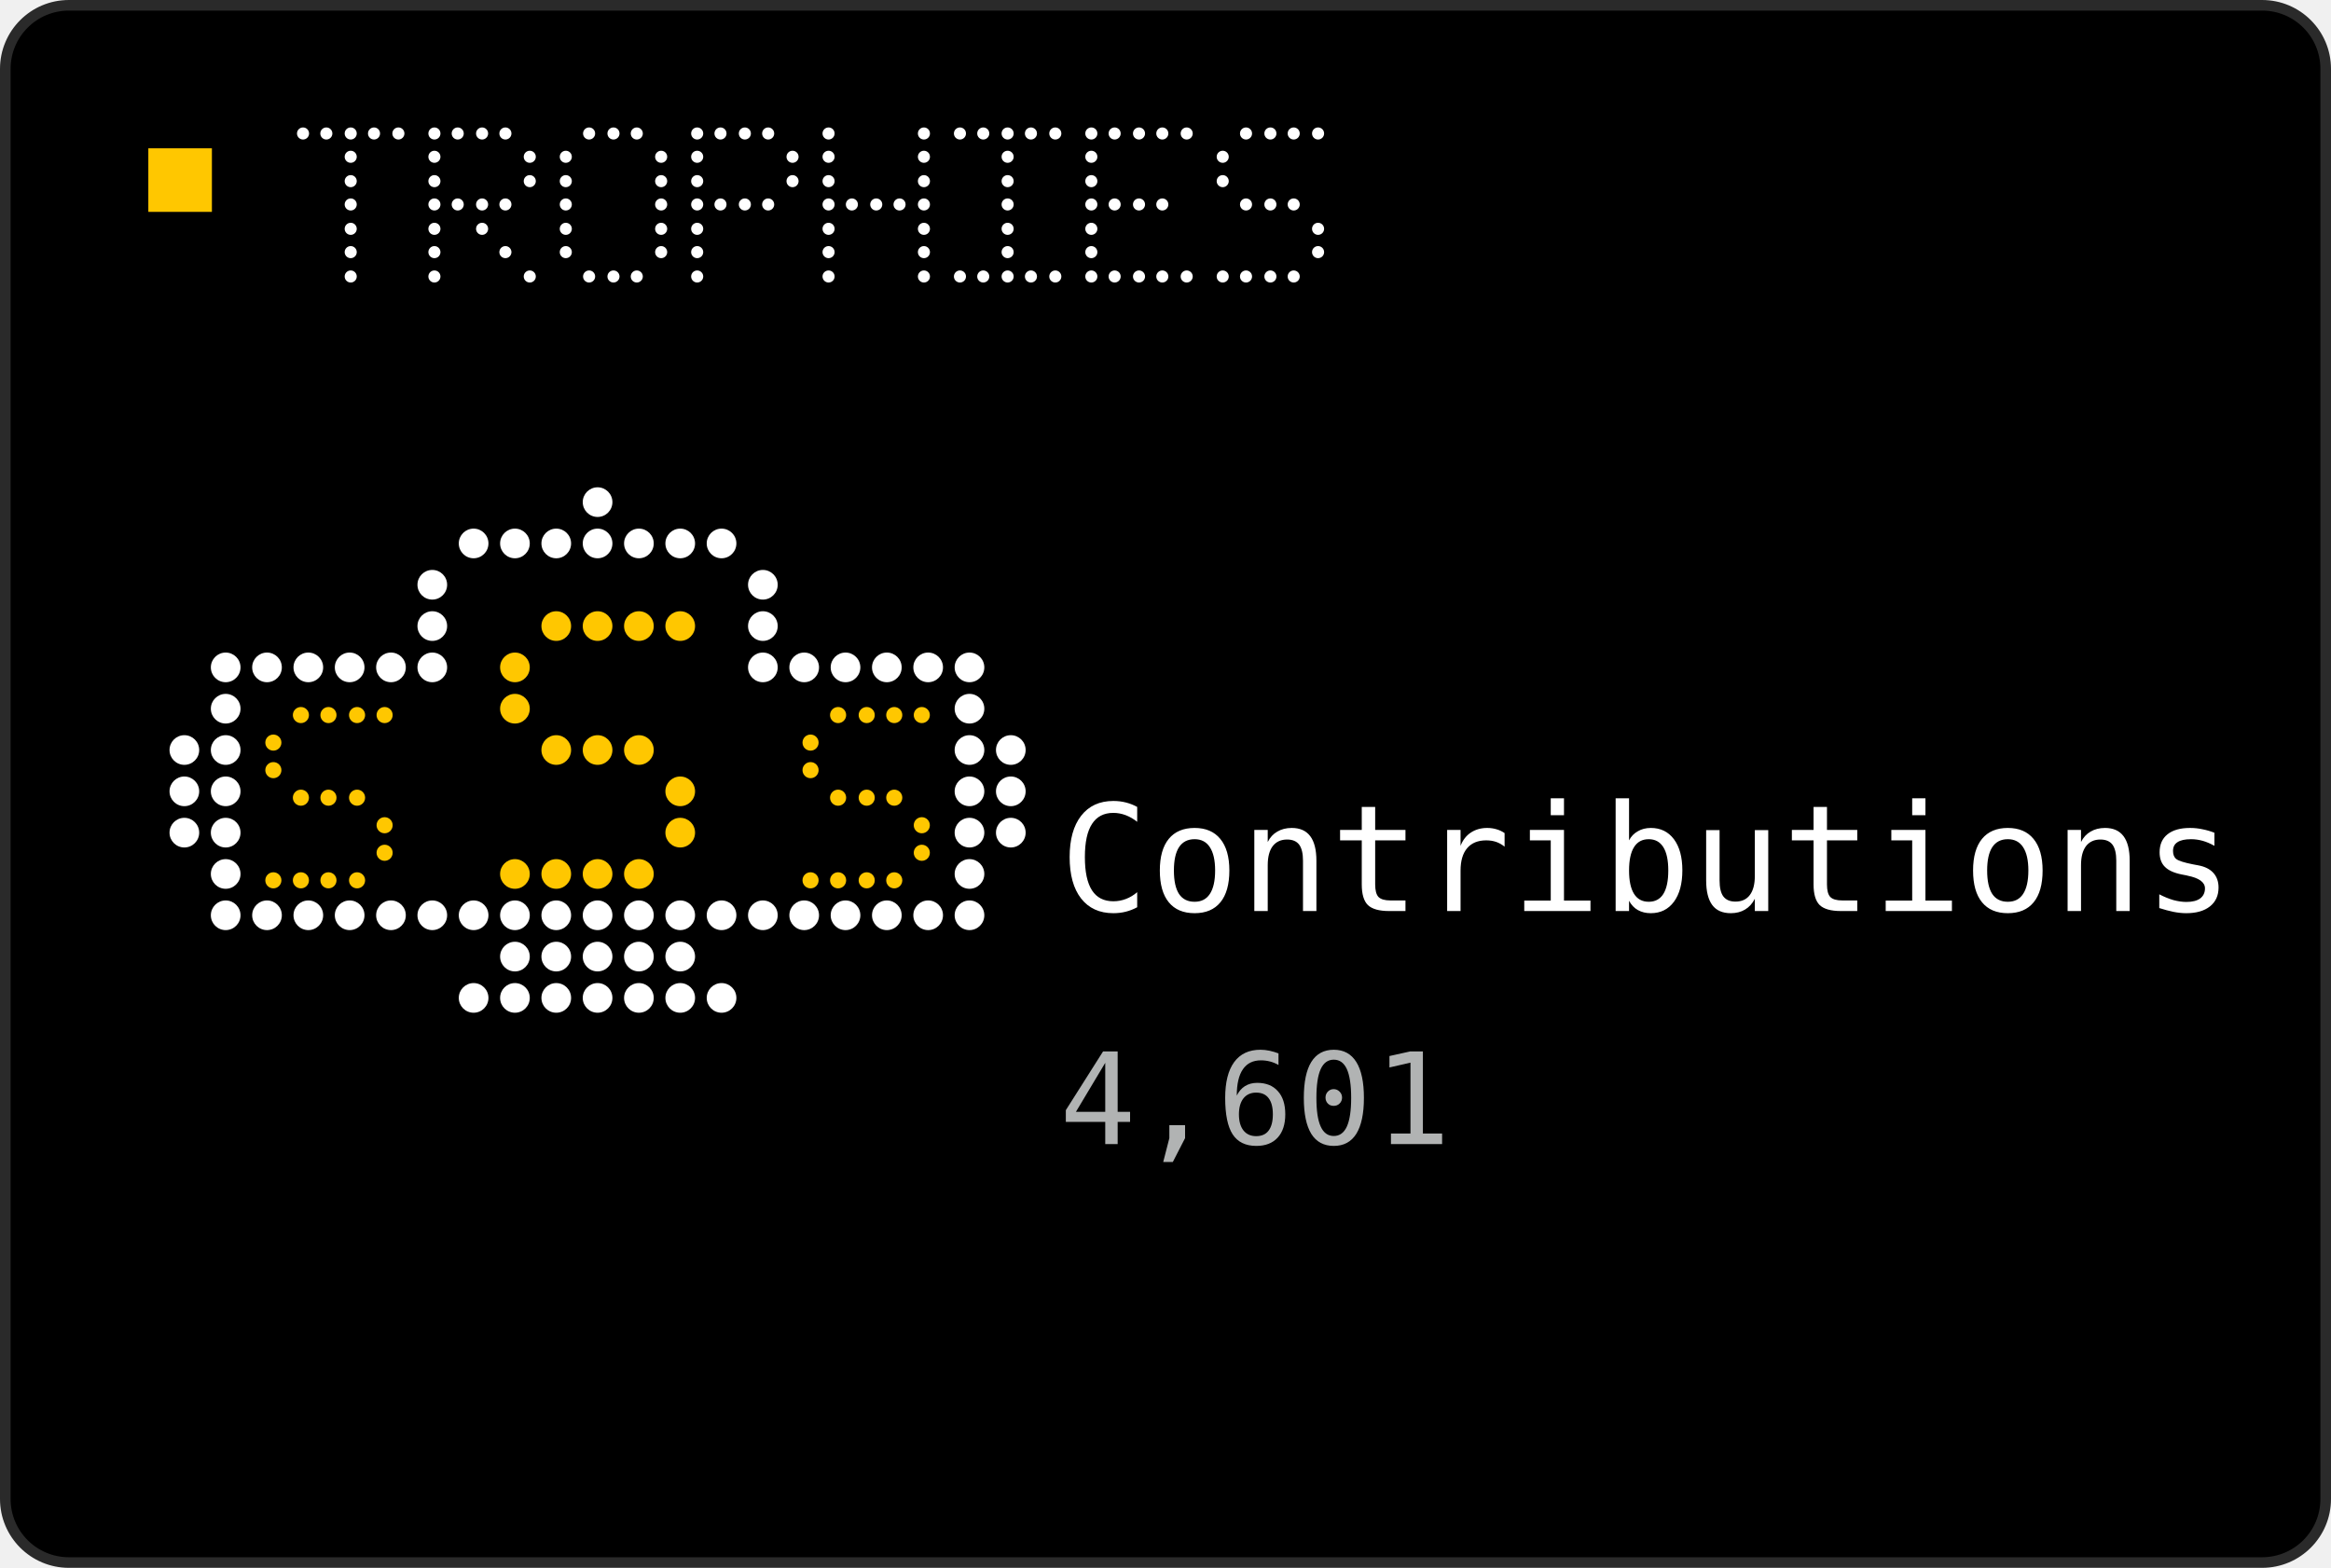
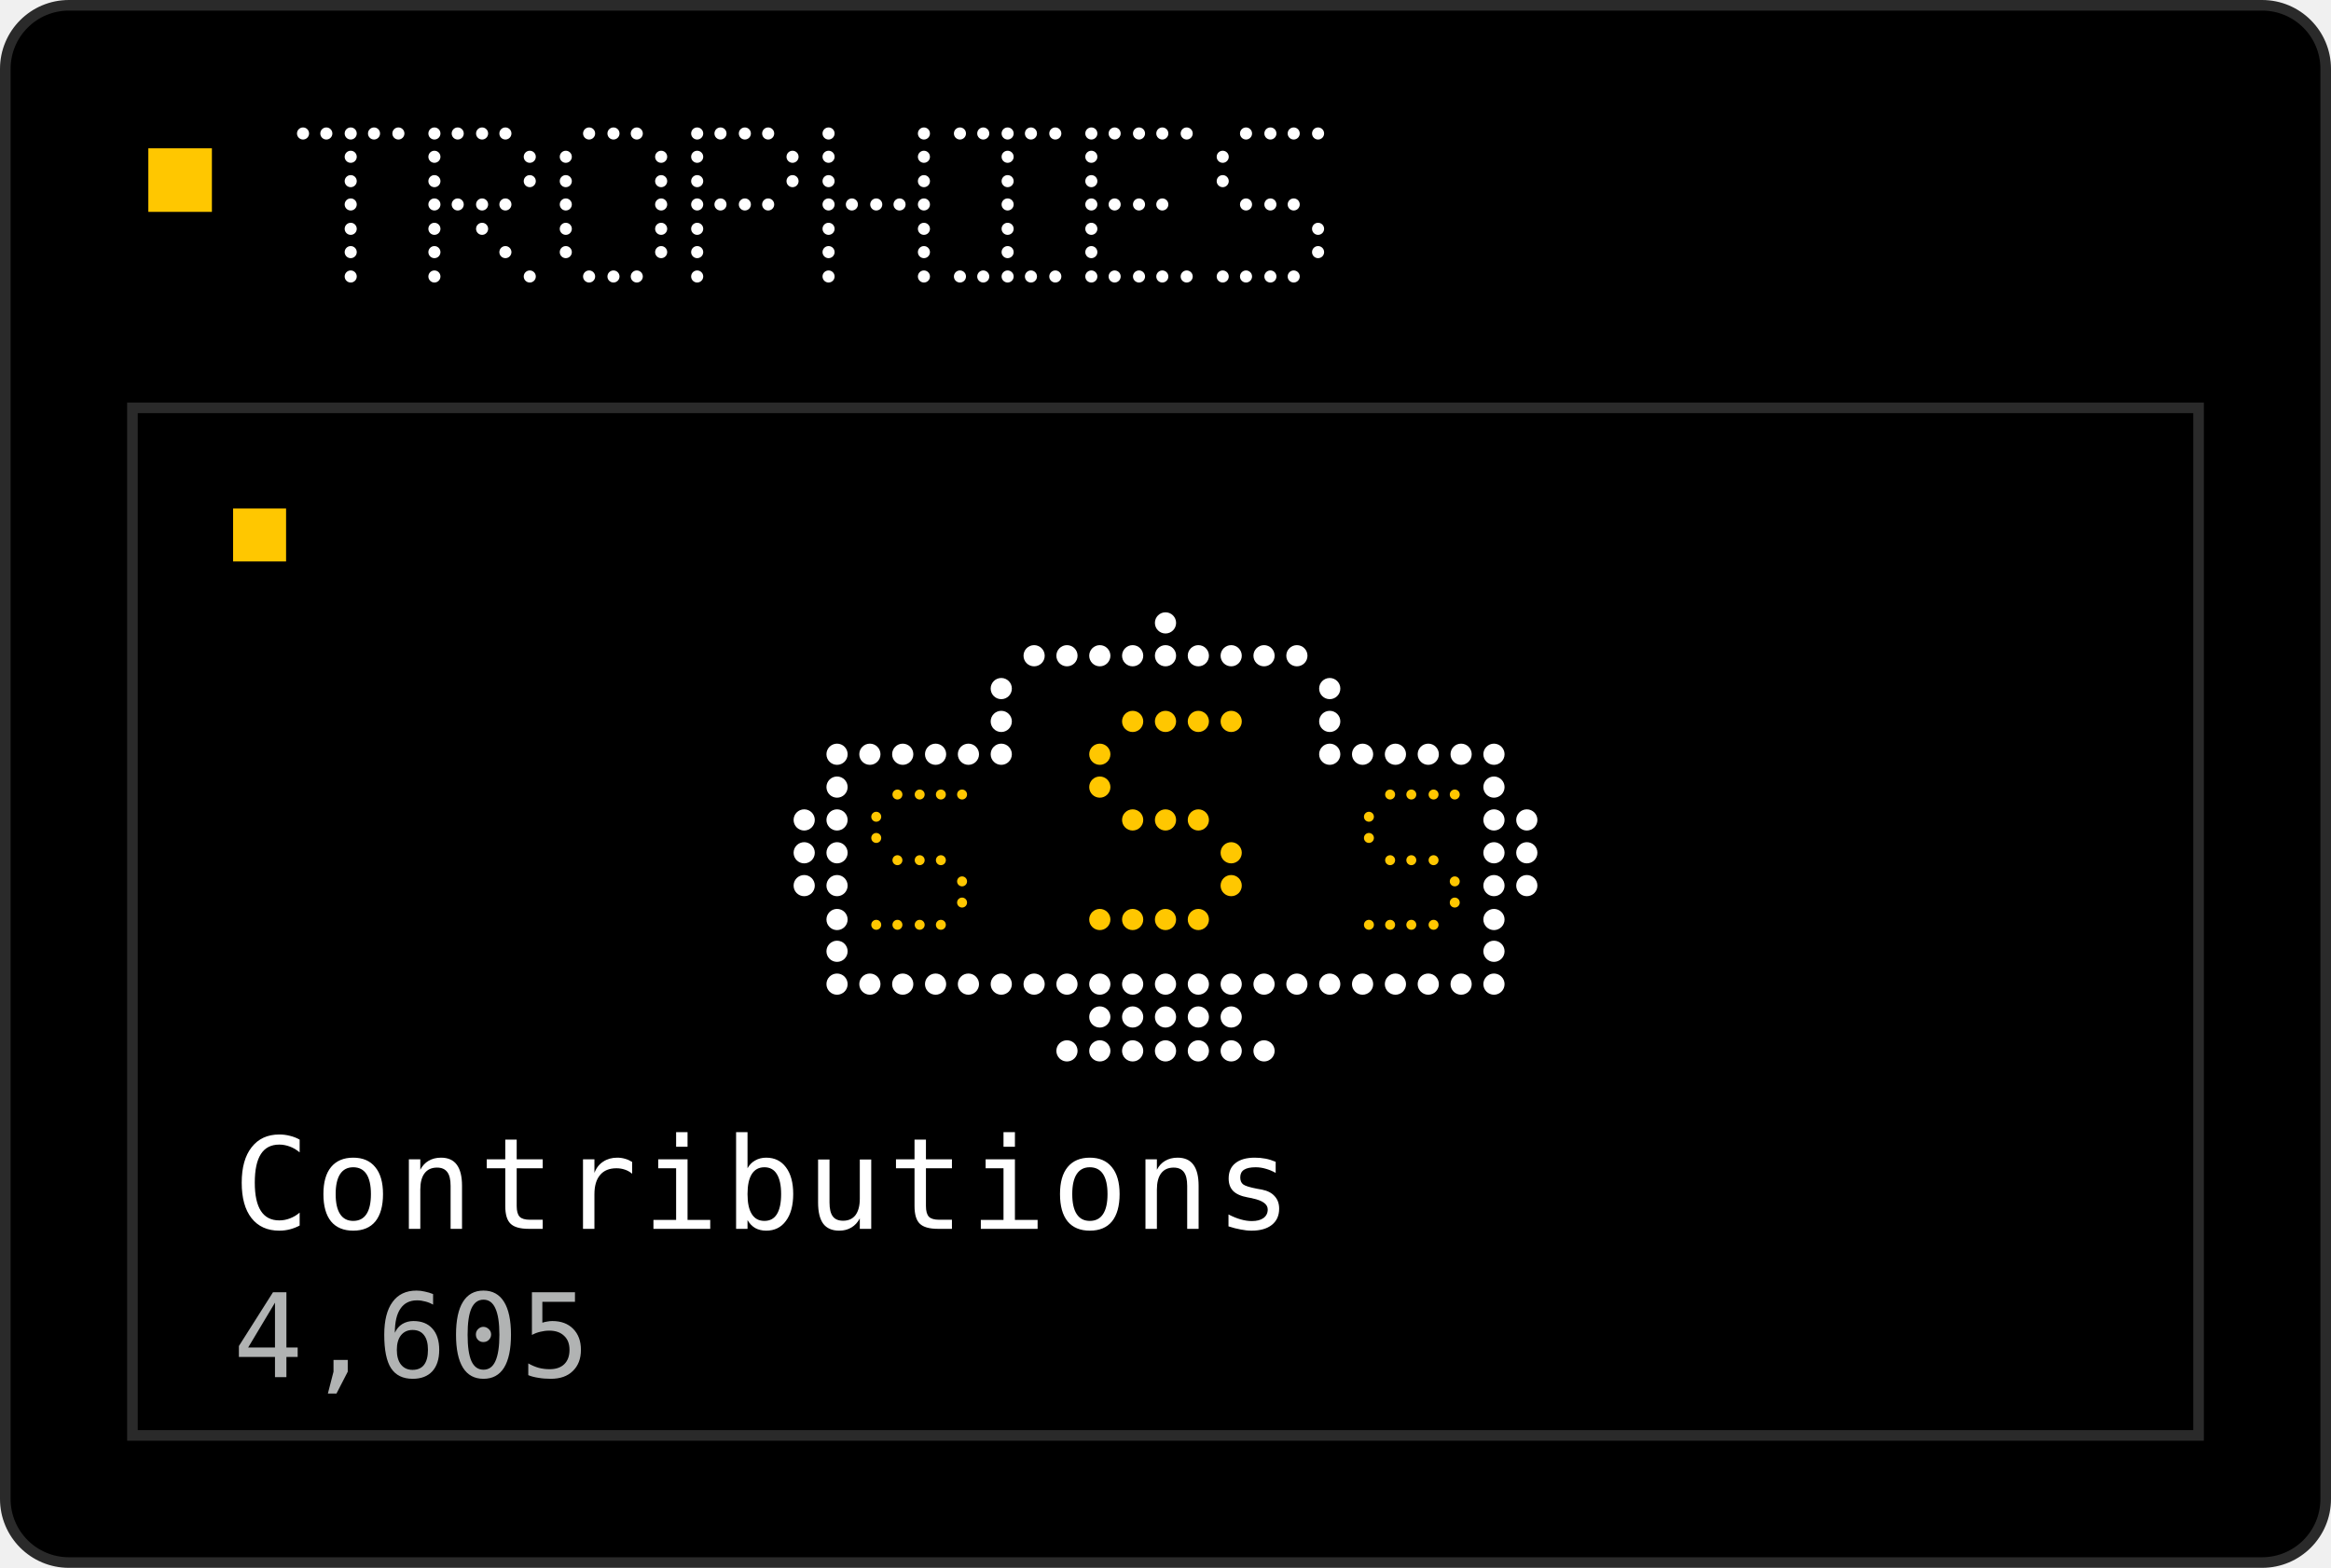
<svg xmlns="http://www.w3.org/2000/svg" width="220" height="148" viewBox="0 0 220 148" role="img">
  <rect x="0.5" y="0.5" width="219" height="147" rx="6" fill="#000000" stroke="#2A2A2A" stroke-width="1" />
  <rect x="14" y="14" width="6" height="6" fill="#FFC700" />
  <circle cx="28.6" cy="12.6" r="0.57" fill="#FFFFFF" />
  <circle cx="30.8" cy="12.6" r="0.57" fill="#FFFFFF" />
  <circle cx="33.1" cy="12.6" r="0.57" fill="#FFFFFF" />
  <circle cx="35.3" cy="12.6" r="0.57" fill="#FFFFFF" />
  <circle cx="37.6" cy="12.6" r="0.57" fill="#FFFFFF" />
  <circle cx="33.1" cy="14.8" r="0.57" fill="#FFFFFF" />
  <circle cx="33.1" cy="17.1" r="0.57" fill="#FFFFFF" />
  <circle cx="33.1" cy="19.3" r="0.57" fill="#FFFFFF" />
  <circle cx="33.1" cy="21.6" r="0.57" fill="#FFFFFF" />
  <circle cx="33.1" cy="23.8" r="0.57" fill="#FFFFFF" />
  <circle cx="33.1" cy="26.1" r="0.57" fill="#FFFFFF" />
  <circle cx="41.0" cy="12.6" r="0.57" fill="#FFFFFF" />
  <circle cx="43.2" cy="12.6" r="0.57" fill="#FFFFFF" />
  <circle cx="45.5" cy="12.6" r="0.57" fill="#FFFFFF" />
  <circle cx="47.7" cy="12.6" r="0.57" fill="#FFFFFF" />
  <circle cx="41.0" cy="14.8" r="0.57" fill="#FFFFFF" />
  <circle cx="50.0" cy="14.8" r="0.57" fill="#FFFFFF" />
  <circle cx="41.0" cy="17.1" r="0.57" fill="#FFFFFF" />
  <circle cx="50.0" cy="17.1" r="0.57" fill="#FFFFFF" />
  <circle cx="41.0" cy="19.3" r="0.57" fill="#FFFFFF" />
  <circle cx="43.2" cy="19.3" r="0.57" fill="#FFFFFF" />
  <circle cx="45.5" cy="19.3" r="0.57" fill="#FFFFFF" />
  <circle cx="47.7" cy="19.3" r="0.57" fill="#FFFFFF" />
  <circle cx="41.0" cy="21.6" r="0.57" fill="#FFFFFF" />
  <circle cx="45.5" cy="21.6" r="0.57" fill="#FFFFFF" />
  <circle cx="41.0" cy="23.8" r="0.57" fill="#FFFFFF" />
  <circle cx="47.7" cy="23.8" r="0.57" fill="#FFFFFF" />
  <circle cx="41.0" cy="26.1" r="0.57" fill="#FFFFFF" />
  <circle cx="50.0" cy="26.1" r="0.57" fill="#FFFFFF" />
  <circle cx="55.6" cy="12.6" r="0.57" fill="#FFFFFF" />
  <circle cx="57.9" cy="12.6" r="0.57" fill="#FFFFFF" />
  <circle cx="60.1" cy="12.6" r="0.57" fill="#FFFFFF" />
  <circle cx="53.4" cy="14.8" r="0.57" fill="#FFFFFF" />
  <circle cx="62.4" cy="14.8" r="0.57" fill="#FFFFFF" />
  <circle cx="53.4" cy="17.1" r="0.57" fill="#FFFFFF" />
  <circle cx="62.4" cy="17.1" r="0.57" fill="#FFFFFF" />
  <circle cx="53.4" cy="19.3" r="0.57" fill="#FFFFFF" />
  <circle cx="62.4" cy="19.3" r="0.57" fill="#FFFFFF" />
  <circle cx="53.4" cy="21.6" r="0.57" fill="#FFFFFF" />
  <circle cx="62.4" cy="21.6" r="0.57" fill="#FFFFFF" />
  <circle cx="53.4" cy="23.8" r="0.57" fill="#FFFFFF" />
  <circle cx="62.4" cy="23.8" r="0.57" fill="#FFFFFF" />
  <circle cx="55.6" cy="26.1" r="0.57" fill="#FFFFFF" />
  <circle cx="57.9" cy="26.1" r="0.57" fill="#FFFFFF" />
  <circle cx="60.1" cy="26.1" r="0.57" fill="#FFFFFF" />
  <circle cx="65.8" cy="12.6" r="0.57" fill="#FFFFFF" />
  <circle cx="68.0" cy="12.6" r="0.57" fill="#FFFFFF" />
  <circle cx="70.3" cy="12.6" r="0.57" fill="#FFFFFF" />
  <circle cx="72.5" cy="12.6" r="0.57" fill="#FFFFFF" />
  <circle cx="65.8" cy="14.8" r="0.57" fill="#FFFFFF" />
  <circle cx="74.8" cy="14.8" r="0.57" fill="#FFFFFF" />
  <circle cx="65.8" cy="17.1" r="0.57" fill="#FFFFFF" />
  <circle cx="74.8" cy="17.1" r="0.57" fill="#FFFFFF" />
  <circle cx="65.8" cy="19.3" r="0.57" fill="#FFFFFF" />
  <circle cx="68.0" cy="19.3" r="0.57" fill="#FFFFFF" />
  <circle cx="70.3" cy="19.3" r="0.57" fill="#FFFFFF" />
  <circle cx="72.5" cy="19.3" r="0.57" fill="#FFFFFF" />
  <circle cx="65.8" cy="21.6" r="0.57" fill="#FFFFFF" />
  <circle cx="65.8" cy="23.8" r="0.57" fill="#FFFFFF" />
  <circle cx="65.8" cy="26.1" r="0.57" fill="#FFFFFF" />
  <circle cx="78.2" cy="12.6" r="0.57" fill="#FFFFFF" />
  <circle cx="87.2" cy="12.6" r="0.57" fill="#FFFFFF" />
  <circle cx="78.2" cy="14.8" r="0.57" fill="#FFFFFF" />
  <circle cx="87.2" cy="14.8" r="0.57" fill="#FFFFFF" />
  <circle cx="78.2" cy="17.1" r="0.57" fill="#FFFFFF" />
  <circle cx="87.2" cy="17.1" r="0.57" fill="#FFFFFF" />
  <circle cx="78.2" cy="19.3" r="0.57" fill="#FFFFFF" />
  <circle cx="80.4" cy="19.3" r="0.57" fill="#FFFFFF" />
  <circle cx="82.7" cy="19.3" r="0.57" fill="#FFFFFF" />
  <circle cx="84.9" cy="19.3" r="0.57" fill="#FFFFFF" />
  <circle cx="87.2" cy="19.3" r="0.57" fill="#FFFFFF" />
  <circle cx="78.2" cy="21.6" r="0.57" fill="#FFFFFF" />
  <circle cx="87.2" cy="21.6" r="0.57" fill="#FFFFFF" />
  <circle cx="78.2" cy="23.8" r="0.57" fill="#FFFFFF" />
  <circle cx="87.2" cy="23.8" r="0.57" fill="#FFFFFF" />
  <circle cx="78.2" cy="26.1" r="0.57" fill="#FFFFFF" />
  <circle cx="87.2" cy="26.1" r="0.57" fill="#FFFFFF" />
  <circle cx="90.6" cy="12.6" r="0.57" fill="#FFFFFF" />
  <circle cx="92.8" cy="12.6" r="0.57" fill="#FFFFFF" />
  <circle cx="95.1" cy="12.6" r="0.57" fill="#FFFFFF" />
  <circle cx="97.3" cy="12.6" r="0.57" fill="#FFFFFF" />
  <circle cx="99.6" cy="12.6" r="0.57" fill="#FFFFFF" />
  <circle cx="95.1" cy="14.8" r="0.57" fill="#FFFFFF" />
  <circle cx="95.1" cy="17.1" r="0.57" fill="#FFFFFF" />
  <circle cx="95.1" cy="19.3" r="0.57" fill="#FFFFFF" />
  <circle cx="95.1" cy="21.6" r="0.57" fill="#FFFFFF" />
  <circle cx="95.1" cy="23.8" r="0.57" fill="#FFFFFF" />
  <circle cx="90.6" cy="26.1" r="0.57" fill="#FFFFFF" />
  <circle cx="92.8" cy="26.1" r="0.57" fill="#FFFFFF" />
  <circle cx="95.1" cy="26.1" r="0.57" fill="#FFFFFF" />
  <circle cx="97.3" cy="26.1" r="0.57" fill="#FFFFFF" />
  <circle cx="99.6" cy="26.1" r="0.57" fill="#FFFFFF" />
  <circle cx="103.0" cy="12.6" r="0.57" fill="#FFFFFF" />
  <circle cx="105.2" cy="12.6" r="0.57" fill="#FFFFFF" />
  <circle cx="107.5" cy="12.6" r="0.57" fill="#FFFFFF" />
  <circle cx="109.7" cy="12.6" r="0.57" fill="#FFFFFF" />
  <circle cx="112.0" cy="12.6" r="0.57" fill="#FFFFFF" />
  <circle cx="103.0" cy="14.8" r="0.57" fill="#FFFFFF" />
  <circle cx="103.0" cy="17.1" r="0.57" fill="#FFFFFF" />
  <circle cx="103.0" cy="19.3" r="0.57" fill="#FFFFFF" />
  <circle cx="105.2" cy="19.3" r="0.57" fill="#FFFFFF" />
  <circle cx="107.5" cy="19.3" r="0.57" fill="#FFFFFF" />
  <circle cx="109.7" cy="19.3" r="0.57" fill="#FFFFFF" />
  <circle cx="103.0" cy="21.6" r="0.57" fill="#FFFFFF" />
  <circle cx="103.0" cy="23.8" r="0.57" fill="#FFFFFF" />
  <circle cx="103.0" cy="26.1" r="0.57" fill="#FFFFFF" />
  <circle cx="105.2" cy="26.1" r="0.57" fill="#FFFFFF" />
  <circle cx="107.5" cy="26.1" r="0.57" fill="#FFFFFF" />
  <circle cx="109.7" cy="26.1" r="0.57" fill="#FFFFFF" />
  <circle cx="112.0" cy="26.1" r="0.57" fill="#FFFFFF" />
  <circle cx="117.6" cy="12.6" r="0.57" fill="#FFFFFF" />
  <circle cx="119.9" cy="12.6" r="0.57" fill="#FFFFFF" />
  <circle cx="122.1" cy="12.6" r="0.57" fill="#FFFFFF" />
  <circle cx="124.4" cy="12.6" r="0.57" fill="#FFFFFF" />
  <circle cx="115.4" cy="14.8" r="0.57" fill="#FFFFFF" />
  <circle cx="115.4" cy="17.1" r="0.57" fill="#FFFFFF" />
  <circle cx="117.6" cy="19.3" r="0.57" fill="#FFFFFF" />
  <circle cx="119.9" cy="19.3" r="0.57" fill="#FFFFFF" />
  <circle cx="122.1" cy="19.3" r="0.57" fill="#FFFFFF" />
  <circle cx="124.4" cy="21.6" r="0.57" fill="#FFFFFF" />
  <circle cx="124.4" cy="23.8" r="0.57" fill="#FFFFFF" />
  <circle cx="115.4" cy="26.1" r="0.57" fill="#FFFFFF" />
  <circle cx="117.6" cy="26.1" r="0.57" fill="#FFFFFF" />
  <circle cx="119.9" cy="26.1" r="0.57" fill="#FFFFFF" />
  <circle cx="122.1" cy="26.1" r="0.57" fill="#FFFFFF" />
-   <circle cx="56.4" cy="47.4" r="1.40" fill="#FFFFFF" />
-   <circle cx="44.7" cy="51.3" r="1.40" fill="#FFFFFF" />
-   <circle cx="48.6" cy="51.3" r="1.40" fill="#FFFFFF" />
-   <circle cx="52.5" cy="51.3" r="1.40" fill="#FFFFFF" />
-   <circle cx="56.4" cy="51.3" r="1.40" fill="#FFFFFF" />
-   <circle cx="60.3" cy="51.3" r="1.40" fill="#FFFFFF" />
-   <circle cx="64.2" cy="51.3" r="1.40" fill="#FFFFFF" />
-   <circle cx="68.1" cy="51.3" r="1.40" fill="#FFFFFF" />
-   <circle cx="40.8" cy="55.2" r="1.40" fill="#FFFFFF" />
-   <circle cx="72.0" cy="55.2" r="1.40" fill="#FFFFFF" />
-   <circle cx="40.8" cy="59.1" r="1.40" fill="#FFFFFF" />
-   <circle cx="72.0" cy="59.1" r="1.40" fill="#FFFFFF" />
-   <circle cx="40.8" cy="63.0" r="1.40" fill="#FFFFFF" />
-   <circle cx="72.0" cy="63.0" r="1.40" fill="#FFFFFF" />
-   <circle cx="25.2" cy="63.0" r="1.40" fill="#FFFFFF" />
-   <circle cx="29.1" cy="63.0" r="1.40" fill="#FFFFFF" />
-   <circle cx="33.0" cy="63.0" r="1.40" fill="#FFFFFF" />
-   <circle cx="36.9" cy="63.0" r="1.40" fill="#FFFFFF" />
-   <circle cx="21.3" cy="63.0" r="1.40" fill="#FFFFFF" />
-   <circle cx="75.9" cy="63.0" r="1.40" fill="#FFFFFF" />
-   <circle cx="79.8" cy="63.0" r="1.40" fill="#FFFFFF" />
-   <circle cx="83.7" cy="63.0" r="1.40" fill="#FFFFFF" />
-   <circle cx="87.6" cy="63.0" r="1.40" fill="#FFFFFF" />
-   <circle cx="91.5" cy="63.0" r="1.40" fill="#FFFFFF" />
-   <circle cx="21.3" cy="66.9" r="1.40" fill="#FFFFFF" />
-   <circle cx="91.5" cy="66.9" r="1.40" fill="#FFFFFF" />
-   <circle cx="21.3" cy="70.8" r="1.40" fill="#FFFFFF" />
-   <circle cx="91.5" cy="70.8" r="1.40" fill="#FFFFFF" />
-   <circle cx="21.3" cy="74.7" r="1.40" fill="#FFFFFF" />
-   <circle cx="91.5" cy="74.7" r="1.40" fill="#FFFFFF" />
-   <circle cx="21.3" cy="78.6" r="1.40" fill="#FFFFFF" />
-   <circle cx="91.5" cy="78.6" r="1.40" fill="#FFFFFF" />
-   <circle cx="21.3" cy="82.5" r="1.40" fill="#FFFFFF" />
-   <circle cx="91.5" cy="82.5" r="1.40" fill="#FFFFFF" />
-   <circle cx="17.4" cy="70.8" r="1.40" fill="#FFFFFF" />
-   <circle cx="17.4" cy="74.7" r="1.40" fill="#FFFFFF" />
-   <circle cx="17.4" cy="78.6" r="1.40" fill="#FFFFFF" />
-   <circle cx="95.4" cy="70.8" r="1.40" fill="#FFFFFF" />
-   <circle cx="95.4" cy="74.7" r="1.40" fill="#FFFFFF" />
-   <circle cx="95.4" cy="78.6" r="1.40" fill="#FFFFFF" />
-   <circle cx="21.3" cy="86.4" r="1.40" fill="#FFFFFF" />
-   <circle cx="25.2" cy="86.4" r="1.40" fill="#FFFFFF" />
-   <circle cx="29.1" cy="86.4" r="1.40" fill="#FFFFFF" />
-   <circle cx="33.0" cy="86.4" r="1.40" fill="#FFFFFF" />
-   <circle cx="36.9" cy="86.4" r="1.40" fill="#FFFFFF" />
-   <circle cx="40.8" cy="86.4" r="1.40" fill="#FFFFFF" />
-   <circle cx="44.7" cy="86.4" r="1.40" fill="#FFFFFF" />
-   <circle cx="48.6" cy="86.4" r="1.40" fill="#FFFFFF" />
-   <circle cx="52.5" cy="86.4" r="1.40" fill="#FFFFFF" />
-   <circle cx="56.4" cy="86.4" r="1.40" fill="#FFFFFF" />
-   <circle cx="60.3" cy="86.4" r="1.40" fill="#FFFFFF" />
-   <circle cx="64.2" cy="86.4" r="1.40" fill="#FFFFFF" />
-   <circle cx="68.1" cy="86.4" r="1.40" fill="#FFFFFF" />
-   <circle cx="72.0" cy="86.4" r="1.40" fill="#FFFFFF" />
-   <circle cx="75.9" cy="86.4" r="1.40" fill="#FFFFFF" />
-   <circle cx="79.8" cy="86.4" r="1.40" fill="#FFFFFF" />
-   <circle cx="83.7" cy="86.4" r="1.40" fill="#FFFFFF" />
-   <circle cx="87.6" cy="86.4" r="1.40" fill="#FFFFFF" />
-   <circle cx="91.5" cy="86.4" r="1.40" fill="#FFFFFF" />
-   <circle cx="48.6" cy="90.3" r="1.40" fill="#FFFFFF" />
-   <circle cx="52.5" cy="90.3" r="1.40" fill="#FFFFFF" />
-   <circle cx="56.4" cy="90.3" r="1.40" fill="#FFFFFF" />
-   <circle cx="60.3" cy="90.3" r="1.40" fill="#FFFFFF" />
-   <circle cx="64.2" cy="90.3" r="1.40" fill="#FFFFFF" />
-   <circle cx="44.7" cy="94.2" r="1.40" fill="#FFFFFF" />
-   <circle cx="48.6" cy="94.2" r="1.40" fill="#FFFFFF" />
-   <circle cx="52.5" cy="94.2" r="1.40" fill="#FFFFFF" />
-   <circle cx="56.4" cy="94.2" r="1.40" fill="#FFFFFF" />
-   <circle cx="60.3" cy="94.2" r="1.40" fill="#FFFFFF" />
-   <circle cx="64.2" cy="94.2" r="1.40" fill="#FFFFFF" />
-   <circle cx="68.1" cy="94.2" r="1.40" fill="#FFFFFF" />
-   <circle cx="52.5" cy="59.1" r="1.40" fill="#FFC700" />
-   <circle cx="56.4" cy="59.1" r="1.40" fill="#FFC700" />
-   <circle cx="60.3" cy="59.1" r="1.40" fill="#FFC700" />
-   <circle cx="64.2" cy="59.1" r="1.40" fill="#FFC700" />
-   <circle cx="48.6" cy="63.0" r="1.40" fill="#FFC700" />
-   <circle cx="48.6" cy="66.9" r="1.40" fill="#FFC700" />
-   <circle cx="52.5" cy="70.8" r="1.40" fill="#FFC700" />
-   <circle cx="56.4" cy="70.8" r="1.40" fill="#FFC700" />
-   <circle cx="60.3" cy="70.8" r="1.40" fill="#FFC700" />
-   <circle cx="64.2" cy="74.7" r="1.40" fill="#FFC700" />
-   <circle cx="64.2" cy="78.6" r="1.40" fill="#FFC700" />
-   <circle cx="48.6" cy="82.5" r="1.40" fill="#FFC700" />
-   <circle cx="52.5" cy="82.5" r="1.40" fill="#FFC700" />
-   <circle cx="56.4" cy="82.5" r="1.40" fill="#FFC700" />
-   <circle cx="60.3" cy="82.5" r="1.40" fill="#FFC700" />
-   <circle cx="28.4" cy="67.5" r="0.76" fill="#FFC700" />
-   <circle cx="31.0" cy="67.5" r="0.76" fill="#FFC700" />
-   <circle cx="33.7" cy="67.5" r="0.76" fill="#FFC700" />
-   <circle cx="36.3" cy="67.5" r="0.76" fill="#FFC700" />
-   <circle cx="25.8" cy="70.1" r="0.76" fill="#FFC700" />
-   <circle cx="25.8" cy="72.7" r="0.76" fill="#FFC700" />
-   <circle cx="28.4" cy="75.3" r="0.76" fill="#FFC700" />
-   <circle cx="31.0" cy="75.3" r="0.76" fill="#FFC700" />
-   <circle cx="33.7" cy="75.3" r="0.76" fill="#FFC700" />
-   <circle cx="36.3" cy="77.9" r="0.76" fill="#FFC700" />
-   <circle cx="36.3" cy="80.5" r="0.76" fill="#FFC700" />
-   <circle cx="25.8" cy="83.1" r="0.76" fill="#FFC700" />
-   <circle cx="28.4" cy="83.1" r="0.76" fill="#FFC700" />
-   <circle cx="31.0" cy="83.1" r="0.76" fill="#FFC700" />
-   <circle cx="33.7" cy="83.1" r="0.76" fill="#FFC700" />
-   <circle cx="79.1" cy="67.5" r="0.76" fill="#FFC700" />
-   <circle cx="81.8" cy="67.5" r="0.76" fill="#FFC700" />
-   <circle cx="84.4" cy="67.5" r="0.76" fill="#FFC700" />
-   <circle cx="87.0" cy="67.5" r="0.76" fill="#FFC700" />
-   <circle cx="76.5" cy="70.1" r="0.76" fill="#FFC700" />
-   <circle cx="76.5" cy="72.7" r="0.76" fill="#FFC700" />
-   <circle cx="79.1" cy="75.3" r="0.76" fill="#FFC700" />
-   <circle cx="81.8" cy="75.3" r="0.76" fill="#FFC700" />
-   <circle cx="84.4" cy="75.3" r="0.76" fill="#FFC700" />
-   <circle cx="87.0" cy="77.9" r="0.76" fill="#FFC700" />
-   <circle cx="87.0" cy="80.5" r="0.76" fill="#FFC700" />
-   <circle cx="76.5" cy="83.1" r="0.76" fill="#FFC700" />
-   <circle cx="79.1" cy="83.1" r="0.76" fill="#FFC700" />
-   <circle cx="81.8" cy="83.1" r="0.76" fill="#FFC700" />
-   <circle cx="84.4" cy="83.1" r="0.76" fill="#FFC700" />
-   <text x="100" y="86" fill="#FFFFFF" font-family="ui-monospace, Geist Mono, monospace" font-size="14" letter-spacing="0.1" dominant-baseline="auto">Contributions</text>
-   <text x="100" y="108" fill="#B1B3B3" font-family="ui-monospace, Geist Mono, monospace" font-size="12" letter-spacing="0.2" dominant-baseline="auto">4,601</text>
+   <rect x="12.5" y="38.5" width="195.0" height="97.0" fill="none" stroke="#2A2A2A" />
+   <rect x="22.0" y="48.0" width="5" height="5" fill="#FFC700" />
+   <circle cx="110.0" cy="58.8" r="1.00" fill="#FFFFFF" />
+   <circle cx="97.6" cy="61.9" r="1.00" fill="#FFFFFF" />
+   <circle cx="100.7" cy="61.9" r="1.00" fill="#FFFFFF" />
+   <circle cx="103.8" cy="61.9" r="1.00" fill="#FFFFFF" />
+   <circle cx="106.9" cy="61.9" r="1.00" fill="#FFFFFF" />
+   <circle cx="110.0" cy="61.9" r="1.00" fill="#FFFFFF" />
+   <circle cx="113.1" cy="61.9" r="1.00" fill="#FFFFFF" />
+   <circle cx="116.2" cy="61.9" r="1.00" fill="#FFFFFF" />
+   <circle cx="119.3" cy="61.9" r="1.00" fill="#FFFFFF" />
+   <circle cx="122.4" cy="61.9" r="1.00" fill="#FFFFFF" />
+   <circle cx="94.5" cy="65.0" r="1.00" fill="#FFFFFF" />
+   <circle cx="125.5" cy="65.0" r="1.00" fill="#FFFFFF" />
+   <circle cx="94.5" cy="68.1" r="1.00" fill="#FFFFFF" />
+   <circle cx="125.5" cy="68.1" r="1.00" fill="#FFFFFF" />
+   <circle cx="94.5" cy="71.2" r="1.00" fill="#FFFFFF" />
+   <circle cx="125.5" cy="71.2" r="1.00" fill="#FFFFFF" />
+   <circle cx="82.1" cy="71.2" r="1.00" fill="#FFFFFF" />
+   <circle cx="85.2" cy="71.2" r="1.00" fill="#FFFFFF" />
+   <circle cx="88.3" cy="71.2" r="1.00" fill="#FFFFFF" />
+   <circle cx="91.4" cy="71.2" r="1.00" fill="#FFFFFF" />
+   <circle cx="79.0" cy="71.2" r="1.00" fill="#FFFFFF" />
+   <circle cx="128.6" cy="71.2" r="1.00" fill="#FFFFFF" />
+   <circle cx="131.7" cy="71.2" r="1.00" fill="#FFFFFF" />
+   <circle cx="134.8" cy="71.2" r="1.00" fill="#FFFFFF" />
+   <circle cx="137.9" cy="71.2" r="1.00" fill="#FFFFFF" />
+   <circle cx="141.0" cy="71.2" r="1.00" fill="#FFFFFF" />
+   <circle cx="79.0" cy="74.3" r="1.00" fill="#FFFFFF" />
+   <circle cx="141.0" cy="74.3" r="1.00" fill="#FFFFFF" />
+   <circle cx="79.0" cy="77.4" r="1.00" fill="#FFFFFF" />
+   <circle cx="141.0" cy="77.4" r="1.00" fill="#FFFFFF" />
+   <circle cx="79.0" cy="80.5" r="1.00" fill="#FFFFFF" />
+   <circle cx="141.0" cy="80.5" r="1.00" fill="#FFFFFF" />
+   <circle cx="79.0" cy="83.6" r="1.00" fill="#FFFFFF" />
+   <circle cx="141.0" cy="83.6" r="1.00" fill="#FFFFFF" />
+   <circle cx="79.0" cy="86.8" r="1.00" fill="#FFFFFF" />
+   <circle cx="141.0" cy="86.8" r="1.00" fill="#FFFFFF" />
+   <circle cx="79.0" cy="89.8" r="1.00" fill="#FFFFFF" />
+   <circle cx="141.0" cy="89.8" r="1.00" fill="#FFFFFF" />
+   <circle cx="75.9" cy="77.4" r="1.00" fill="#FFFFFF" />
+   <circle cx="75.9" cy="80.5" r="1.00" fill="#FFFFFF" />
+   <circle cx="75.9" cy="83.6" r="1.00" fill="#FFFFFF" />
+   <circle cx="144.1" cy="77.4" r="1.00" fill="#FFFFFF" />
+   <circle cx="144.1" cy="80.5" r="1.00" fill="#FFFFFF" />
+   <circle cx="144.1" cy="83.6" r="1.00" fill="#FFFFFF" />
+   <circle cx="79.0" cy="92.9" r="1.00" fill="#FFFFFF" />
+   <circle cx="82.1" cy="92.9" r="1.00" fill="#FFFFFF" />
+   <circle cx="85.2" cy="92.9" r="1.00" fill="#FFFFFF" />
+   <circle cx="88.3" cy="92.9" r="1.00" fill="#FFFFFF" />
+   <circle cx="91.4" cy="92.9" r="1.00" fill="#FFFFFF" />
+   <circle cx="94.5" cy="92.9" r="1.00" fill="#FFFFFF" />
+   <circle cx="97.6" cy="92.9" r="1.00" fill="#FFFFFF" />
+   <circle cx="100.7" cy="92.9" r="1.00" fill="#FFFFFF" />
+   <circle cx="103.8" cy="92.9" r="1.00" fill="#FFFFFF" />
+   <circle cx="106.9" cy="92.9" r="1.00" fill="#FFFFFF" />
+   <circle cx="110.0" cy="92.9" r="1.00" fill="#FFFFFF" />
+   <circle cx="113.1" cy="92.9" r="1.00" fill="#FFFFFF" />
+   <circle cx="116.2" cy="92.9" r="1.00" fill="#FFFFFF" />
+   <circle cx="119.3" cy="92.9" r="1.00" fill="#FFFFFF" />
+   <circle cx="122.4" cy="92.9" r="1.00" fill="#FFFFFF" />
+   <circle cx="125.5" cy="92.9" r="1.00" fill="#FFFFFF" />
+   <circle cx="128.6" cy="92.9" r="1.00" fill="#FFFFFF" />
+   <circle cx="131.7" cy="92.9" r="1.00" fill="#FFFFFF" />
+   <circle cx="134.8" cy="92.9" r="1.00" fill="#FFFFFF" />
+   <circle cx="137.9" cy="92.9" r="1.00" fill="#FFFFFF" />
+   <circle cx="141.0" cy="92.9" r="1.00" fill="#FFFFFF" />
+   <circle cx="103.8" cy="96.0" r="1.00" fill="#FFFFFF" />
+   <circle cx="106.9" cy="96.0" r="1.00" fill="#FFFFFF" />
+   <circle cx="110.0" cy="96.0" r="1.00" fill="#FFFFFF" />
+   <circle cx="113.1" cy="96.0" r="1.00" fill="#FFFFFF" />
+   <circle cx="116.2" cy="96.0" r="1.00" fill="#FFFFFF" />
+   <circle cx="100.7" cy="99.2" r="1.00" fill="#FFFFFF" />
+   <circle cx="103.8" cy="99.2" r="1.00" fill="#FFFFFF" />
+   <circle cx="106.9" cy="99.2" r="1.00" fill="#FFFFFF" />
+   <circle cx="110.0" cy="99.2" r="1.00" fill="#FFFFFF" />
+   <circle cx="113.1" cy="99.2" r="1.00" fill="#FFFFFF" />
+   <circle cx="116.2" cy="99.2" r="1.00" fill="#FFFFFF" />
+   <circle cx="119.3" cy="99.2" r="1.00" fill="#FFFFFF" />
+   <circle cx="106.9" cy="68.1" r="1.00" fill="#FFC700" />
+   <circle cx="110.0" cy="68.1" r="1.00" fill="#FFC700" />
+   <circle cx="113.1" cy="68.1" r="1.00" fill="#FFC700" />
+   <circle cx="116.2" cy="68.1" r="1.00" fill="#FFC700" />
+   <circle cx="103.8" cy="71.2" r="1.00" fill="#FFC700" />
+   <circle cx="103.8" cy="74.3" r="1.00" fill="#FFC700" />
+   <circle cx="106.9" cy="77.4" r="1.00" fill="#FFC700" />
+   <circle cx="110.0" cy="77.4" r="1.00" fill="#FFC700" />
+   <circle cx="113.1" cy="77.4" r="1.00" fill="#FFC700" />
+   <circle cx="116.2" cy="80.5" r="1.00" fill="#FFC700" />
+   <circle cx="116.2" cy="83.6" r="1.00" fill="#FFC700" />
+   <circle cx="103.8" cy="86.8" r="1.00" fill="#FFC700" />
+   <circle cx="106.9" cy="86.8" r="1.00" fill="#FFC700" />
+   <circle cx="110.0" cy="86.8" r="1.00" fill="#FFC700" />
+   <circle cx="113.1" cy="86.8" r="1.00" fill="#FFC700" />
+   <circle cx="84.7" cy="75.0" r="0.47" fill="#FFC700" />
+   <circle cx="86.8" cy="75.0" r="0.47" fill="#FFC700" />
+   <circle cx="88.8" cy="75.0" r="0.47" fill="#FFC700" />
+   <circle cx="90.8" cy="75.0" r="0.47" fill="#FFC700" />
+   <circle cx="82.7" cy="77.1" r="0.47" fill="#FFC700" />
+   <circle cx="82.7" cy="79.1" r="0.47" fill="#FFC700" />
+   <circle cx="84.7" cy="81.2" r="0.47" fill="#FFC700" />
+   <circle cx="86.8" cy="81.2" r="0.47" fill="#FFC700" />
+   <circle cx="88.8" cy="81.2" r="0.47" fill="#FFC700" />
+   <circle cx="90.8" cy="83.2" r="0.47" fill="#FFC700" />
+   <circle cx="90.8" cy="85.2" r="0.47" fill="#FFC700" />
+   <circle cx="82.7" cy="87.3" r="0.47" fill="#FFC700" />
+   <circle cx="84.7" cy="87.3" r="0.47" fill="#FFC700" />
+   <circle cx="86.8" cy="87.3" r="0.47" fill="#FFC700" />
+   <circle cx="88.8" cy="87.3" r="0.47" fill="#FFC700" />
+   <circle cx="131.2" cy="75.0" r="0.47" fill="#FFC700" />
+   <circle cx="133.2" cy="75.0" r="0.47" fill="#FFC700" />
+   <circle cx="135.3" cy="75.0" r="0.47" fill="#FFC700" />
+   <circle cx="137.3" cy="75.0" r="0.47" fill="#FFC700" />
+   <circle cx="129.2" cy="77.1" r="0.47" fill="#FFC700" />
+   <circle cx="129.2" cy="79.1" r="0.47" fill="#FFC700" />
+   <circle cx="131.2" cy="81.2" r="0.47" fill="#FFC700" />
+   <circle cx="133.2" cy="81.2" r="0.47" fill="#FFC700" />
+   <circle cx="135.3" cy="81.2" r="0.47" fill="#FFC700" />
+   <circle cx="137.3" cy="83.2" r="0.47" fill="#FFC700" />
+   <circle cx="137.3" cy="85.2" r="0.47" fill="#FFC700" />
+   <circle cx="129.2" cy="87.3" r="0.47" fill="#FFC700" />
+   <circle cx="131.2" cy="87.3" r="0.47" fill="#FFC700" />
+   <circle cx="133.2" cy="87.3" r="0.47" fill="#FFC700" />
+   <circle cx="135.3" cy="87.3" r="0.47" fill="#FFC700" />
+   <text x="22" y="116" fill="#FFFFFF" text-anchor="start" font-family="ui-monospace, Geist Mono, monospace" font-size="12" letter-spacing="0.5" dominant-baseline="auto">Contributions</text>
+   <text x="22" y="130" fill="#B1B3B3" text-anchor="start" font-family="ui-monospace, Geist Mono, monospace" font-size="11" letter-spacing="0.15" dominant-baseline="auto">4,605</text>
</svg>
